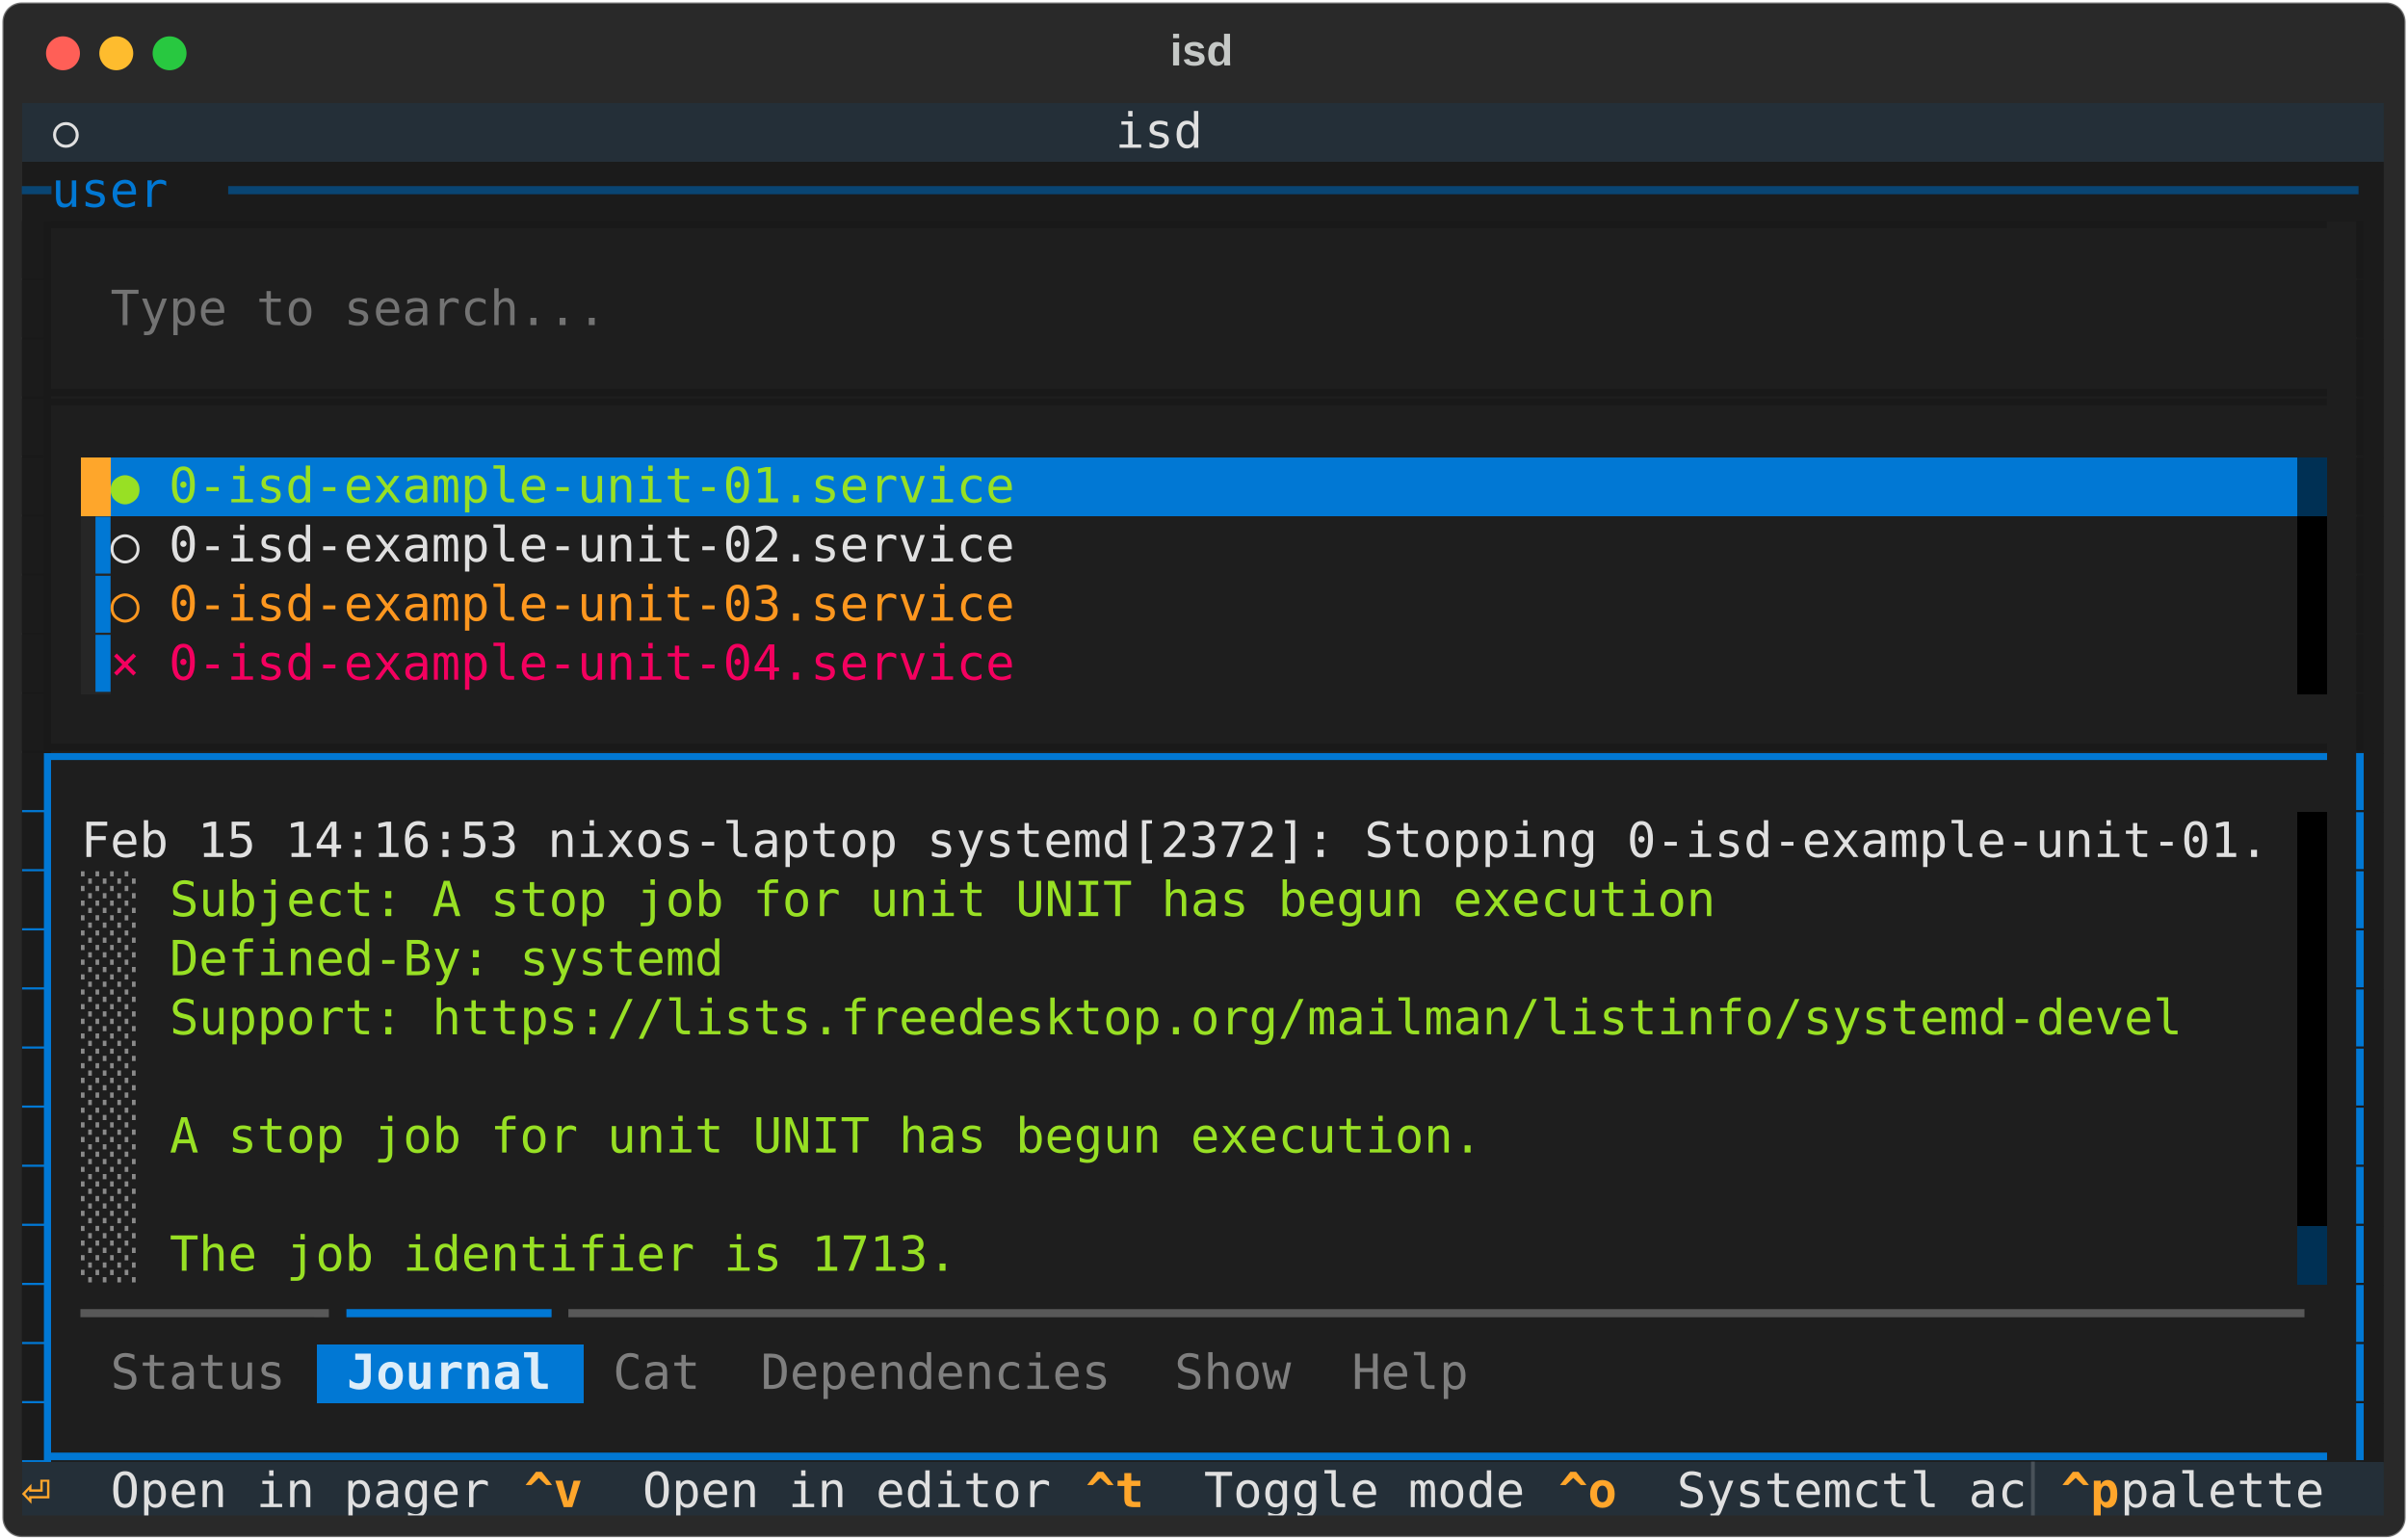
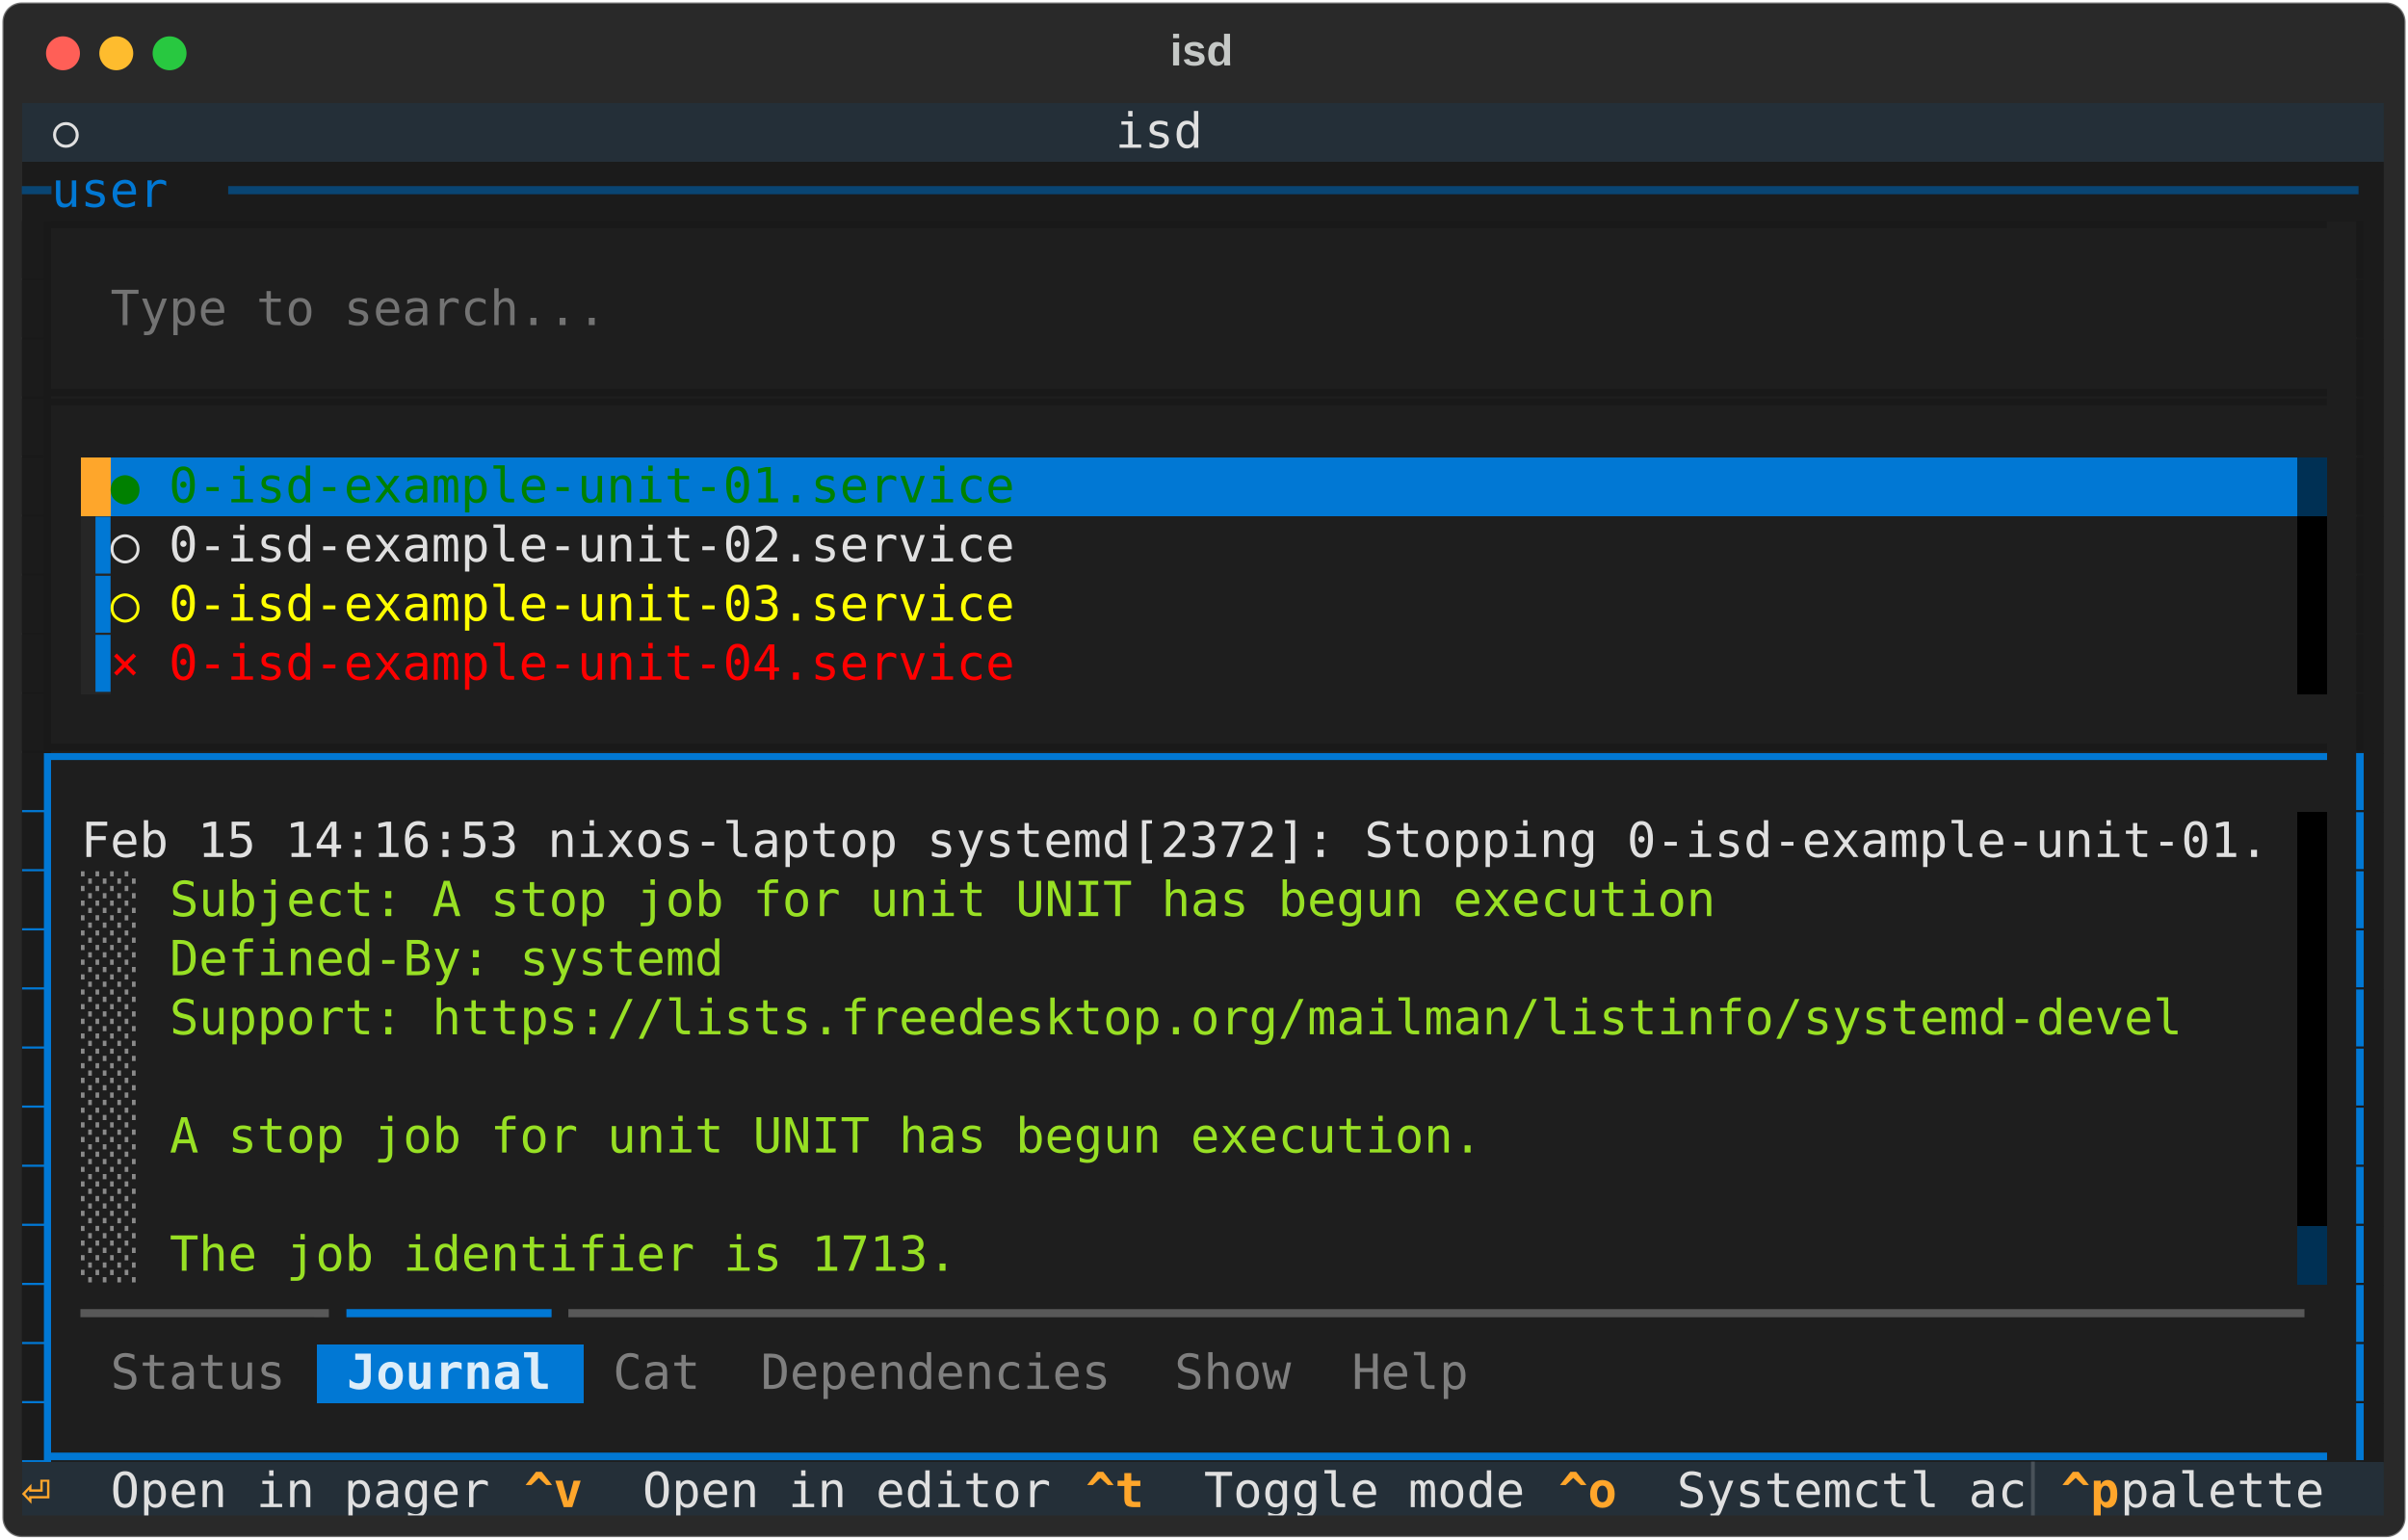
<svg xmlns="http://www.w3.org/2000/svg" class="rich-terminal" viewBox="0 0 994 635.6">
  <style>

    @font-face {
        font-family: "Fira Code";
        src: local("FiraCode-Regular"),
                url("https://cdnjs.cloudflare.com/ajax/libs/firacode/6.2.0/woff2/FiraCode-Regular.woff2") format("woff2"),
                url("https://cdnjs.cloudflare.com/ajax/libs/firacode/6.2.0/woff/FiraCode-Regular.woff") format("woff");
        font-style: normal;
        font-weight: 400;
    }
    @font-face {
        font-family: "Fira Code";
        src: local("FiraCode-Bold"),
                url("https://cdnjs.cloudflare.com/ajax/libs/firacode/6.2.0/woff2/FiraCode-Bold.woff2") format("woff2"),
                url("https://cdnjs.cloudflare.com/ajax/libs/firacode/6.2.0/woff/FiraCode-Bold.woff") format("woff");
        font-style: bold;
        font-weight: 700;
    }

    .terminal-matrix {
        font-family: Fira Code, monospace;
        font-size: 20px;
        line-height: 24.4px;
        font-variant-east-asian: full-width;
    }

    .terminal-title {
        font-size: 18px;
        font-weight: bold;
        font-family: arial;
    }

    .terminal-r1 { fill: #c5c8c6 }
.terminal-r2 { fill: #e0e0e0 }
.terminal-r3 { fill: #094573 }
.terminal-r4 { fill: #0178d4 }
.terminal-r5 { fill: #1b1b1b }
.terminal-r6 { fill: #191919 }
.terminal-r7 { fill: #737373 }
.terminal-r8 { fill: #fea62b }
- .terminal-r9 { fill: #98e024 }
+ .terminal-r9 { fill: #008000 }
.terminal-r10 { fill: #1e1e1e }
- .terminal-r11 { fill: #fd971f }
- .terminal-r12 { fill: #f4005f }
+ .terminal-r11 { fill: #ffff00 }
+ .terminal-r12 { fill: #ff0000 }
.terminal-r13 { fill: #8a8a8a }
- .terminal-r14 { fill: #585858 }
- .terminal-r15 { fill: #7f7f7f }
- .terminal-r16 { fill: #ddedf9;font-weight: bold }
- .terminal-r17 { fill: #ffa62b;font-weight: bold }
- .terminal-r18 { fill: #495259 }
+ .terminal-r14 { fill: #98e024 }
+ .terminal-r15 { fill: #585858 }
+ .terminal-r16 { fill: #7f7f7f }
+ .terminal-r17 { fill: #ddedf9;font-weight: bold }
+ .terminal-r18 { fill: #ffa62b;font-weight: bold }
+ .terminal-r19 { fill: #495259 }
    </style>
  <defs>
    <clipPath id="terminal-clip-terminal">
      <rect x="0" y="0" width="975.0" height="584.6" />
    </clipPath>
    <clipPath id="terminal-line-0">
      <rect x="0" y="1.5" width="976" height="24.65" />
    </clipPath>
    <clipPath id="terminal-line-1">
      <rect x="0" y="25.9" width="976" height="24.65" />
    </clipPath>
    <clipPath id="terminal-line-2">
      <rect x="0" y="50.3" width="976" height="24.65" />
    </clipPath>
    <clipPath id="terminal-line-3">
      <rect x="0" y="74.7" width="976" height="24.65" />
    </clipPath>
    <clipPath id="terminal-line-4">
      <rect x="0" y="99.1" width="976" height="24.65" />
    </clipPath>
    <clipPath id="terminal-line-5">
      <rect x="0" y="123.5" width="976" height="24.65" />
    </clipPath>
    <clipPath id="terminal-line-6">
      <rect x="0" y="147.9" width="976" height="24.65" />
    </clipPath>
    <clipPath id="terminal-line-7">
      <rect x="0" y="172.3" width="976" height="24.65" />
    </clipPath>
    <clipPath id="terminal-line-8">
      <rect x="0" y="196.7" width="976" height="24.65" />
    </clipPath>
    <clipPath id="terminal-line-9">
      <rect x="0" y="221.1" width="976" height="24.65" />
    </clipPath>
    <clipPath id="terminal-line-10">
      <rect x="0" y="245.5" width="976" height="24.65" />
    </clipPath>
    <clipPath id="terminal-line-11">
      <rect x="0" y="269.9" width="976" height="24.65" />
    </clipPath>
    <clipPath id="terminal-line-12">
      <rect x="0" y="294.3" width="976" height="24.65" />
    </clipPath>
    <clipPath id="terminal-line-13">
      <rect x="0" y="318.7" width="976" height="24.65" />
    </clipPath>
    <clipPath id="terminal-line-14">
      <rect x="0" y="343.1" width="976" height="24.65" />
    </clipPath>
    <clipPath id="terminal-line-15">
      <rect x="0" y="367.5" width="976" height="24.65" />
    </clipPath>
    <clipPath id="terminal-line-16">
      <rect x="0" y="391.9" width="976" height="24.65" />
    </clipPath>
    <clipPath id="terminal-line-17">
      <rect x="0" y="416.3" width="976" height="24.65" />
    </clipPath>
    <clipPath id="terminal-line-18">
      <rect x="0" y="440.7" width="976" height="24.65" />
    </clipPath>
    <clipPath id="terminal-line-19">
      <rect x="0" y="465.1" width="976" height="24.65" />
    </clipPath>
    <clipPath id="terminal-line-20">
      <rect x="0" y="489.5" width="976" height="24.65" />
    </clipPath>
    <clipPath id="terminal-line-21">
      <rect x="0" y="513.9" width="976" height="24.65" />
    </clipPath>
    <clipPath id="terminal-line-22">
      <rect x="0" y="538.3" width="976" height="24.65" />
    </clipPath>
  </defs>
  <rect fill="#292929" stroke="rgba(255,255,255,0.35)" stroke-width="1" x="1" y="1" width="992" height="633.6" rx="8" />
  <text class="terminal-title" fill="#c5c8c6" text-anchor="middle" x="496" y="27">isd</text>
  <g transform="translate(26,22)">
    <circle cx="0" cy="0" r="7" fill="#ff5f57" />
    <circle cx="22" cy="0" r="7" fill="#febc2e" />
    <circle cx="44" cy="0" r="7" fill="#28c840" />
  </g>
  <g transform="translate(9, 41)" clip-path="url(#terminal-clip-terminal)">
    <rect fill="#242f38" x="0" y="1.5" width="12.2" height="24.65" shape-rendering="crispEdges" />
    <rect fill="#242f38" x="12.2" y="1.5" width="12.2" height="24.65" shape-rendering="crispEdges" />
    <rect fill="#242f38" x="24.4" y="1.5" width="61" height="24.65" shape-rendering="crispEdges" />
    <rect fill="#242f38" x="85.4" y="1.5" width="12.2" height="24.65" shape-rendering="crispEdges" />
    <rect fill="#242f38" x="97.6" y="1.5" width="353.8" height="24.65" shape-rendering="crispEdges" />
    <rect fill="#242f38" x="451.4" y="1.5" width="36.6" height="24.65" shape-rendering="crispEdges" />
    <rect fill="#242f38" x="488" y="1.5" width="366" height="24.65" shape-rendering="crispEdges" />
    <rect fill="#242f38" x="854" y="1.5" width="12.2" height="24.65" shape-rendering="crispEdges" />
    <rect fill="#242f38" x="866.2" y="1.5" width="0" height="24.65" shape-rendering="crispEdges" />
    <rect fill="#242f38" x="866.2" y="1.5" width="109.8" height="24.65" shape-rendering="crispEdges" />
    <rect fill="#1b1b1b" x="0" y="25.9" width="12.2" height="24.65" shape-rendering="crispEdges" />
    <rect fill="#1b1b1b" x="12.2" y="25.9" width="73.2" height="24.65" shape-rendering="crispEdges" />
    <rect fill="#1b1b1b" x="85.4" y="25.9" width="890.6" height="24.65" shape-rendering="crispEdges" />
    <rect fill="#191919" x="0" y="50.3" width="12.2" height="24.65" shape-rendering="crispEdges" />
    <rect fill="#1e1e1e" x="12.2" y="50.3" width="951.6" height="24.65" shape-rendering="crispEdges" />
    <rect fill="#1b1b1b" x="963.8" y="50.3" width="12.2" height="24.65" shape-rendering="crispEdges" />
    <rect fill="#191919" x="0" y="74.7" width="12.2" height="24.65" shape-rendering="crispEdges" />
    <rect fill="#1e1e1e" x="12.2" y="74.7" width="24.4" height="24.65" shape-rendering="crispEdges" />
    <rect fill="#1e1e1e" x="36.6" y="74.7" width="207.4" height="24.65" shape-rendering="crispEdges" />
    <rect fill="#1e1e1e" x="244" y="74.7" width="695.4" height="24.65" shape-rendering="crispEdges" />
    <rect fill="#1e1e1e" x="939.4" y="74.7" width="24.4" height="24.65" shape-rendering="crispEdges" />
    <rect fill="#1b1b1b" x="963.8" y="74.7" width="12.2" height="24.65" shape-rendering="crispEdges" />
    <rect fill="#191919" x="0" y="99.1" width="12.2" height="24.65" shape-rendering="crispEdges" />
    <rect fill="#1e1e1e" x="12.2" y="99.1" width="951.6" height="24.65" shape-rendering="crispEdges" />
    <rect fill="#1b1b1b" x="963.8" y="99.1" width="12.2" height="24.65" shape-rendering="crispEdges" />
    <rect fill="#191919" x="0" y="123.5" width="12.2" height="24.65" shape-rendering="crispEdges" />
    <rect fill="#1e1e1e" x="12.2" y="123.5" width="951.6" height="24.65" shape-rendering="crispEdges" />
    <rect fill="#1b1b1b" x="963.8" y="123.5" width="12.2" height="24.65" shape-rendering="crispEdges" />
    <rect fill="#191919" x="0" y="147.9" width="12.2" height="24.65" shape-rendering="crispEdges" />
    <rect fill="#1e1e1e" x="12.2" y="147.9" width="12.2" height="24.65" shape-rendering="crispEdges" />
    <rect fill="#fea62b" x="24.4" y="147.9" width="12.2" height="24.65" shape-rendering="crispEdges" />
    <rect fill="#0178d4" x="36.6" y="147.9" width="390.4" height="24.65" shape-rendering="crispEdges" />
    <rect fill="#0178d4" x="427" y="147.9" width="512.4" height="24.65" shape-rendering="crispEdges" />
    <rect fill="#003054" x="939.4" y="147.9" width="12.2" height="24.65" shape-rendering="crispEdges" />
    <rect fill="#1e1e1e" x="951.6" y="147.9" width="12.2" height="24.65" shape-rendering="crispEdges" />
    <rect fill="#1b1b1b" x="963.8" y="147.9" width="12.2" height="24.65" shape-rendering="crispEdges" />
    <rect fill="#191919" x="0" y="172.3" width="12.2" height="24.65" shape-rendering="crispEdges" />
    <rect fill="#1e1e1e" x="12.2" y="172.3" width="12.2" height="24.65" shape-rendering="crispEdges" />
    <rect fill="#262626" x="24.4" y="172.3" width="12.2" height="24.65" shape-rendering="crispEdges" />
-     <rect fill="#1e1e1e" x="36.6" y="172.3" width="902.8" height="24.65" shape-rendering="crispEdges" />
+     <rect fill="#1e1e1e" x="36.6" y="172.3" width="390.4" height="24.65" shape-rendering="crispEdges" />
+     <rect fill="#1e1e1e" x="427" y="172.3" width="512.4" height="24.65" shape-rendering="crispEdges" />
    <rect fill="#000000" x="939.4" y="172.3" width="12.2" height="24.65" shape-rendering="crispEdges" />
    <rect fill="#1e1e1e" x="951.6" y="172.3" width="12.2" height="24.65" shape-rendering="crispEdges" />
    <rect fill="#1b1b1b" x="963.8" y="172.3" width="12.2" height="24.65" shape-rendering="crispEdges" />
    <rect fill="#191919" x="0" y="196.7" width="12.2" height="24.65" shape-rendering="crispEdges" />
    <rect fill="#1e1e1e" x="12.2" y="196.7" width="12.2" height="24.65" shape-rendering="crispEdges" />
    <rect fill="#262626" x="24.4" y="196.7" width="12.2" height="24.65" shape-rendering="crispEdges" />
    <rect fill="#1e1e1e" x="36.6" y="196.7" width="390.4" height="24.65" shape-rendering="crispEdges" />
    <rect fill="#1e1e1e" x="427" y="196.7" width="512.4" height="24.65" shape-rendering="crispEdges" />
    <rect fill="#000000" x="939.4" y="196.7" width="12.2" height="24.65" shape-rendering="crispEdges" />
    <rect fill="#1e1e1e" x="951.6" y="196.7" width="12.2" height="24.65" shape-rendering="crispEdges" />
    <rect fill="#1b1b1b" x="963.8" y="196.7" width="12.2" height="24.65" shape-rendering="crispEdges" />
    <rect fill="#191919" x="0" y="221.1" width="12.2" height="24.65" shape-rendering="crispEdges" />
    <rect fill="#1e1e1e" x="12.2" y="221.1" width="12.2" height="24.65" shape-rendering="crispEdges" />
    <rect fill="#262626" x="24.4" y="221.1" width="12.2" height="24.65" shape-rendering="crispEdges" />
    <rect fill="#1e1e1e" x="36.6" y="221.1" width="390.4" height="24.65" shape-rendering="crispEdges" />
    <rect fill="#1e1e1e" x="427" y="221.1" width="512.4" height="24.65" shape-rendering="crispEdges" />
    <rect fill="#000000" x="939.4" y="221.1" width="12.2" height="24.65" shape-rendering="crispEdges" />
    <rect fill="#1e1e1e" x="951.6" y="221.1" width="12.2" height="24.65" shape-rendering="crispEdges" />
    <rect fill="#1b1b1b" x="963.8" y="221.1" width="12.2" height="24.65" shape-rendering="crispEdges" />
    <rect fill="#191919" x="0" y="245.5" width="12.2" height="24.65" shape-rendering="crispEdges" />
    <rect fill="#1e1e1e" x="12.2" y="245.5" width="951.6" height="24.65" shape-rendering="crispEdges" />
    <rect fill="#1b1b1b" x="963.8" y="245.5" width="12.2" height="24.65" shape-rendering="crispEdges" />
    <rect fill="#0178d4" x="0" y="269.9" width="12.2" height="24.65" shape-rendering="crispEdges" />
    <rect fill="#1e1e1e" x="12.2" y="269.9" width="951.6" height="24.65" shape-rendering="crispEdges" />
    <rect fill="#1b1b1b" x="963.8" y="269.9" width="12.2" height="24.65" shape-rendering="crispEdges" />
    <rect fill="#0178d4" x="0" y="294.3" width="12.2" height="24.65" shape-rendering="crispEdges" />
    <rect fill="#1e1e1e" x="12.2" y="294.3" width="12.2" height="24.65" shape-rendering="crispEdges" />
    <rect fill="#1e1e1e" x="24.4" y="294.3" width="915" height="24.65" shape-rendering="crispEdges" />
    <rect fill="#000000" x="939.4" y="294.3" width="12.2" height="24.65" shape-rendering="crispEdges" />
    <rect fill="#1e1e1e" x="951.6" y="294.3" width="12.2" height="24.65" shape-rendering="crispEdges" />
    <rect fill="#1b1b1b" x="963.8" y="294.3" width="12.2" height="24.65" shape-rendering="crispEdges" />
    <rect fill="#0178d4" x="0" y="318.7" width="12.2" height="24.65" shape-rendering="crispEdges" />
    <rect fill="#1e1e1e" x="12.2" y="318.7" width="12.2" height="24.65" shape-rendering="crispEdges" />
    <rect fill="#1e1e1e" x="24.4" y="318.7" width="36.6" height="24.65" shape-rendering="crispEdges" />
    <rect fill="#1e1e1e" x="61" y="318.7" width="646.6" height="24.65" shape-rendering="crispEdges" />
    <rect fill="#1e1e1e" x="707.6" y="318.7" width="231.8" height="24.65" shape-rendering="crispEdges" />
    <rect fill="#000000" x="939.4" y="318.7" width="12.2" height="24.65" shape-rendering="crispEdges" />
    <rect fill="#1e1e1e" x="951.6" y="318.7" width="12.2" height="24.65" shape-rendering="crispEdges" />
    <rect fill="#1b1b1b" x="963.8" y="318.7" width="12.2" height="24.65" shape-rendering="crispEdges" />
    <rect fill="#0178d4" x="0" y="343.1" width="12.2" height="24.65" shape-rendering="crispEdges" />
    <rect fill="#1e1e1e" x="12.2" y="343.1" width="12.2" height="24.65" shape-rendering="crispEdges" />
    <rect fill="#1e1e1e" x="24.4" y="343.1" width="24.4" height="24.65" shape-rendering="crispEdges" />
    <rect fill="#1e1e1e" x="48.8" y="343.1" width="12.2" height="24.65" shape-rendering="crispEdges" />
    <rect fill="#1e1e1e" x="61" y="343.1" width="231.8" height="24.65" shape-rendering="crispEdges" />
    <rect fill="#1e1e1e" x="292.8" y="343.1" width="646.6" height="24.65" shape-rendering="crispEdges" />
    <rect fill="#000000" x="939.4" y="343.1" width="12.2" height="24.65" shape-rendering="crispEdges" />
    <rect fill="#1e1e1e" x="951.6" y="343.1" width="12.2" height="24.65" shape-rendering="crispEdges" />
    <rect fill="#1b1b1b" x="963.8" y="343.1" width="12.2" height="24.65" shape-rendering="crispEdges" />
    <rect fill="#0178d4" x="0" y="367.5" width="12.2" height="24.65" shape-rendering="crispEdges" />
    <rect fill="#1e1e1e" x="12.2" y="367.5" width="12.2" height="24.65" shape-rendering="crispEdges" />
    <rect fill="#1e1e1e" x="24.4" y="367.5" width="24.4" height="24.65" shape-rendering="crispEdges" />
    <rect fill="#1e1e1e" x="48.8" y="367.5" width="12.2" height="24.65" shape-rendering="crispEdges" />
    <rect fill="#1e1e1e" x="61" y="367.5" width="841.8" height="24.65" shape-rendering="crispEdges" />
    <rect fill="#1e1e1e" x="902.8" y="367.5" width="36.6" height="24.65" shape-rendering="crispEdges" />
    <rect fill="#000000" x="939.4" y="367.5" width="12.2" height="24.65" shape-rendering="crispEdges" />
    <rect fill="#1e1e1e" x="951.6" y="367.5" width="12.2" height="24.65" shape-rendering="crispEdges" />
    <rect fill="#1b1b1b" x="963.8" y="367.5" width="12.2" height="24.65" shape-rendering="crispEdges" />
    <rect fill="#0178d4" x="0" y="391.9" width="12.2" height="24.65" shape-rendering="crispEdges" />
    <rect fill="#1e1e1e" x="12.2" y="391.9" width="12.2" height="24.65" shape-rendering="crispEdges" />
    <rect fill="#1e1e1e" x="24.4" y="391.9" width="24.4" height="24.65" shape-rendering="crispEdges" />
    <rect fill="#1e1e1e" x="48.8" y="391.9" width="890.6" height="24.65" shape-rendering="crispEdges" />
    <rect fill="#000000" x="939.4" y="391.9" width="12.2" height="24.65" shape-rendering="crispEdges" />
    <rect fill="#1e1e1e" x="951.6" y="391.9" width="12.2" height="24.65" shape-rendering="crispEdges" />
    <rect fill="#1b1b1b" x="963.8" y="391.9" width="12.2" height="24.65" shape-rendering="crispEdges" />
    <rect fill="#0178d4" x="0" y="416.3" width="12.2" height="24.65" shape-rendering="crispEdges" />
    <rect fill="#1e1e1e" x="12.2" y="416.3" width="12.2" height="24.65" shape-rendering="crispEdges" />
    <rect fill="#1e1e1e" x="24.4" y="416.3" width="24.4" height="24.65" shape-rendering="crispEdges" />
    <rect fill="#1e1e1e" x="48.8" y="416.3" width="12.2" height="24.65" shape-rendering="crispEdges" />
    <rect fill="#1e1e1e" x="61" y="416.3" width="549" height="24.65" shape-rendering="crispEdges" />
    <rect fill="#1e1e1e" x="610" y="416.3" width="329.4" height="24.65" shape-rendering="crispEdges" />
    <rect fill="#000000" x="939.4" y="416.3" width="12.2" height="24.65" shape-rendering="crispEdges" />
    <rect fill="#1e1e1e" x="951.6" y="416.3" width="12.2" height="24.65" shape-rendering="crispEdges" />
    <rect fill="#1b1b1b" x="963.8" y="416.3" width="12.2" height="24.65" shape-rendering="crispEdges" />
    <rect fill="#0178d4" x="0" y="440.7" width="12.2" height="24.65" shape-rendering="crispEdges" />
    <rect fill="#1e1e1e" x="12.2" y="440.7" width="12.2" height="24.65" shape-rendering="crispEdges" />
    <rect fill="#1e1e1e" x="24.4" y="440.7" width="24.4" height="24.65" shape-rendering="crispEdges" />
    <rect fill="#1e1e1e" x="48.8" y="440.7" width="890.6" height="24.65" shape-rendering="crispEdges" />
    <rect fill="#000000" x="939.4" y="440.7" width="12.2" height="24.65" shape-rendering="crispEdges" />
    <rect fill="#1e1e1e" x="951.6" y="440.7" width="12.2" height="24.65" shape-rendering="crispEdges" />
    <rect fill="#1b1b1b" x="963.8" y="440.7" width="12.2" height="24.65" shape-rendering="crispEdges" />
    <rect fill="#0178d4" x="0" y="465.1" width="12.2" height="24.65" shape-rendering="crispEdges" />
    <rect fill="#1e1e1e" x="12.2" y="465.1" width="12.2" height="24.65" shape-rendering="crispEdges" />
    <rect fill="#1e1e1e" x="24.4" y="465.1" width="24.4" height="24.65" shape-rendering="crispEdges" />
    <rect fill="#1e1e1e" x="48.8" y="465.1" width="12.2" height="24.65" shape-rendering="crispEdges" />
    <rect fill="#1e1e1e" x="61" y="465.1" width="329.4" height="24.65" shape-rendering="crispEdges" />
    <rect fill="#1e1e1e" x="390.4" y="465.1" width="549" height="24.65" shape-rendering="crispEdges" />
    <rect fill="#003054" x="939.4" y="465.1" width="12.2" height="24.65" shape-rendering="crispEdges" />
    <rect fill="#1e1e1e" x="951.6" y="465.1" width="12.2" height="24.65" shape-rendering="crispEdges" />
    <rect fill="#1b1b1b" x="963.8" y="465.1" width="12.2" height="24.65" shape-rendering="crispEdges" />
    <rect fill="#0178d4" x="0" y="489.5" width="12.2" height="24.65" shape-rendering="crispEdges" />
    <rect fill="#1e1e1e" x="12.2" y="489.5" width="12.2" height="24.65" shape-rendering="crispEdges" />
    <rect fill="#1e1e1e" x="24.4" y="489.5" width="109.8" height="24.65" shape-rendering="crispEdges" />
    <rect fill="#1e1e1e" x="134.2" y="489.5" width="85.4" height="24.65" shape-rendering="crispEdges" />
    <rect fill="#1e1e1e" x="219.6" y="489.5" width="732" height="24.65" shape-rendering="crispEdges" />
    <rect fill="#1e1e1e" x="951.6" y="489.5" width="12.2" height="24.65" shape-rendering="crispEdges" />
    <rect fill="#1b1b1b" x="963.8" y="489.5" width="12.2" height="24.65" shape-rendering="crispEdges" />
    <rect fill="#0178d4" x="0" y="513.9" width="12.2" height="24.65" shape-rendering="crispEdges" />
    <rect fill="#1e1e1e" x="12.2" y="513.9" width="24.4" height="24.65" shape-rendering="crispEdges" />
    <rect fill="#1e1e1e" x="36.6" y="513.9" width="73.2" height="24.65" shape-rendering="crispEdges" />
    <rect fill="#1e1e1e" x="109.8" y="513.9" width="12.2" height="24.65" shape-rendering="crispEdges" />
    <rect fill="#0178d4" x="122" y="513.9" width="12.2" height="24.65" shape-rendering="crispEdges" />
    <rect fill="#0178d4" x="134.2" y="513.9" width="85.4" height="24.65" shape-rendering="crispEdges" />
    <rect fill="#0178d4" x="219.6" y="513.9" width="12.2" height="24.65" shape-rendering="crispEdges" />
    <rect fill="#1e1e1e" x="231.8" y="513.9" width="12.2" height="24.65" shape-rendering="crispEdges" />
    <rect fill="#1e1e1e" x="244" y="513.9" width="36.6" height="24.65" shape-rendering="crispEdges" />
    <rect fill="#1e1e1e" x="280.6" y="513.9" width="24.4" height="24.65" shape-rendering="crispEdges" />
    <rect fill="#1e1e1e" x="305" y="513.9" width="146.4" height="24.65" shape-rendering="crispEdges" />
    <rect fill="#1e1e1e" x="451.4" y="513.9" width="24.4" height="24.65" shape-rendering="crispEdges" />
    <rect fill="#1e1e1e" x="475.8" y="513.9" width="48.8" height="24.65" shape-rendering="crispEdges" />
    <rect fill="#1e1e1e" x="524.6" y="513.9" width="24.4" height="24.65" shape-rendering="crispEdges" />
    <rect fill="#1e1e1e" x="549" y="513.9" width="48.8" height="24.65" shape-rendering="crispEdges" />
-     <rect fill="#1e1e1e" x="597.8" y="513.9" width="12.2" height="24.65" shape-rendering="crispEdges" />
-     <rect fill="#1e1e1e" x="610" y="513.9" width="341.6" height="24.65" shape-rendering="crispEdges" />
-     <rect fill="#1e1e1e" x="951.6" y="513.9" width="12.2" height="24.65" shape-rendering="crispEdges" />
+     <rect fill="#1e1e1e" x="597.8" y="513.9" width="366" height="24.65" shape-rendering="crispEdges" />
    <rect fill="#1b1b1b" x="963.8" y="513.9" width="12.2" height="24.65" shape-rendering="crispEdges" />
    <rect fill="#0178d4" x="0" y="538.3" width="12.2" height="24.65" shape-rendering="crispEdges" />
    <rect fill="#1e1e1e" x="12.2" y="538.3" width="951.6" height="24.65" shape-rendering="crispEdges" />
    <rect fill="#1b1b1b" x="963.8" y="538.3" width="12.2" height="24.65" shape-rendering="crispEdges" />
    <rect fill="#242f38" x="0" y="562.7" width="36.6" height="24.65" shape-rendering="crispEdges" />
    <rect fill="#242f38" x="36.6" y="562.7" width="170.8" height="24.65" shape-rendering="crispEdges" />
    <rect fill="#242f38" x="207.4" y="562.7" width="48.8" height="24.65" shape-rendering="crispEdges" />
    <rect fill="#242f38" x="256.2" y="562.7" width="183" height="24.65" shape-rendering="crispEdges" />
    <rect fill="#242f38" x="439.2" y="562.7" width="48.8" height="24.65" shape-rendering="crispEdges" />
    <rect fill="#242f38" x="488" y="562.7" width="146.4" height="24.65" shape-rendering="crispEdges" />
    <rect fill="#242f38" x="634.4" y="562.7" width="48.8" height="24.65" shape-rendering="crispEdges" />
    <rect fill="#242f38" x="683.2" y="562.7" width="146.4" height="24.65" shape-rendering="crispEdges" />
    <rect fill="#242f38" x="829.6" y="562.7" width="12.2" height="24.65" shape-rendering="crispEdges" />
    <rect fill="#242f38" x="841.8" y="562.7" width="24.4" height="24.65" shape-rendering="crispEdges" />
    <rect fill="#242f38" x="866.2" y="562.7" width="97.6" height="24.65" shape-rendering="crispEdges" />
    <rect fill="#242f38" x="963.8" y="562.7" width="12.2" height="24.65" shape-rendering="crispEdges" />
    <g class="terminal-matrix">
      <text class="terminal-r2" x="12.2" y="20" textLength="12.2" clip-path="url(#terminal-line-0)">⭘</text>
      <text class="terminal-r2" x="451.4" y="20" textLength="36.6" clip-path="url(#terminal-line-0)">isd</text>
      <text class="terminal-r1" x="976" y="20" textLength="12.2" clip-path="url(#terminal-line-0)">
</text>
      <text class="terminal-r3" x="0" y="44.4" textLength="12.2" clip-path="url(#terminal-line-1)">━</text>
      <text class="terminal-r4" x="12.2" y="44.4" textLength="73.2" clip-path="url(#terminal-line-1)"> user </text>
      <text class="terminal-r3" x="85.4" y="44.4" textLength="890.6" clip-path="url(#terminal-line-1)">━━━━━━━━━━━━━━━━━━━━━━━━━━━━━━━━━━━━━━━━━━━━━━━━━━━━━━━━━━━━━━━━━━━━━━━━━</text>
      <text class="terminal-r1" x="976" y="44.4" textLength="12.2" clip-path="url(#terminal-line-1)">
</text>
      <text class="terminal-r5" x="0" y="68.8" textLength="12.2" clip-path="url(#terminal-line-2)">▊</text>
      <text class="terminal-r6" x="12.2" y="68.8" textLength="951.6" clip-path="url(#terminal-line-2)">▔▔▔▔▔▔▔▔▔▔▔▔▔▔▔▔▔▔▔▔▔▔▔▔▔▔▔▔▔▔▔▔▔▔▔▔▔▔▔▔▔▔▔▔▔▔▔▔▔▔▔▔▔▔▔▔▔▔▔▔▔▔▔▔▔▔▔▔▔▔▔▔▔▔▔▔▔▔</text>
      <text class="terminal-r6" x="963.8" y="68.8" textLength="12.2" clip-path="url(#terminal-line-2)">▎</text>
      <text class="terminal-r1" x="976" y="68.8" textLength="12.2" clip-path="url(#terminal-line-2)">
</text>
      <text class="terminal-r5" x="0" y="93.2" textLength="12.2" clip-path="url(#terminal-line-3)">▊</text>
      <text class="terminal-r7" x="36.6" y="93.2" textLength="207.4" clip-path="url(#terminal-line-3)">Type to search...</text>
      <text class="terminal-r6" x="963.8" y="93.2" textLength="12.2" clip-path="url(#terminal-line-3)">▎</text>
      <text class="terminal-r1" x="976" y="93.2" textLength="12.2" clip-path="url(#terminal-line-3)">
</text>
      <text class="terminal-r5" x="0" y="117.6" textLength="12.2" clip-path="url(#terminal-line-4)">▊</text>
      <text class="terminal-r6" x="12.2" y="117.6" textLength="951.6" clip-path="url(#terminal-line-4)">▁▁▁▁▁▁▁▁▁▁▁▁▁▁▁▁▁▁▁▁▁▁▁▁▁▁▁▁▁▁▁▁▁▁▁▁▁▁▁▁▁▁▁▁▁▁▁▁▁▁▁▁▁▁▁▁▁▁▁▁▁▁▁▁▁▁▁▁▁▁▁▁▁▁▁▁▁▁</text>
      <text class="terminal-r6" x="963.8" y="117.6" textLength="12.2" clip-path="url(#terminal-line-4)">▎</text>
      <text class="terminal-r1" x="976" y="117.6" textLength="12.2" clip-path="url(#terminal-line-4)">
</text>
      <text class="terminal-r5" x="0" y="142" textLength="12.2" clip-path="url(#terminal-line-5)">▊</text>
      <text class="terminal-r6" x="12.2" y="142" textLength="951.6" clip-path="url(#terminal-line-5)">▔▔▔▔▔▔▔▔▔▔▔▔▔▔▔▔▔▔▔▔▔▔▔▔▔▔▔▔▔▔▔▔▔▔▔▔▔▔▔▔▔▔▔▔▔▔▔▔▔▔▔▔▔▔▔▔▔▔▔▔▔▔▔▔▔▔▔▔▔▔▔▔▔▔▔▔▔▔</text>
      <text class="terminal-r6" x="963.8" y="142" textLength="12.2" clip-path="url(#terminal-line-5)">▎</text>
      <text class="terminal-r1" x="976" y="142" textLength="12.2" clip-path="url(#terminal-line-5)">
</text>
      <text class="terminal-r5" x="0" y="166.4" textLength="12.2" clip-path="url(#terminal-line-6)">▊</text>
      <text class="terminal-r8" x="24.4" y="166.4" textLength="12.2" clip-path="url(#terminal-line-6)">▐</text>
      <text class="terminal-r9" x="36.6" y="166.4" textLength="390.4" clip-path="url(#terminal-line-6)"> ● 0-isd-example-unit-01.service</text>
      <text class="terminal-r6" x="963.8" y="166.4" textLength="12.2" clip-path="url(#terminal-line-6)">▎</text>
      <text class="terminal-r1" x="976" y="166.4" textLength="12.2" clip-path="url(#terminal-line-6)">
</text>
      <text class="terminal-r5" x="0" y="190.8" textLength="12.2" clip-path="url(#terminal-line-7)">▊</text>
      <text class="terminal-r4" x="24.4" y="190.8" textLength="12.2" clip-path="url(#terminal-line-7)">▐</text>
-       <text class="terminal-r2" x="36.6" y="190.8" textLength="902.8" clip-path="url(#terminal-line-7)"> ○ 0-isd-example-unit-02.service                                          </text>
+       <text class="terminal-r2" x="36.6" y="190.8" textLength="390.4" clip-path="url(#terminal-line-7)"> ○ 0-isd-example-unit-02.service</text>
      <text class="terminal-r6" x="963.8" y="190.8" textLength="12.2" clip-path="url(#terminal-line-7)">▎</text>
      <text class="terminal-r1" x="976" y="190.8" textLength="12.2" clip-path="url(#terminal-line-7)">
</text>
      <text class="terminal-r5" x="0" y="215.2" textLength="12.2" clip-path="url(#terminal-line-8)">▊</text>
      <text class="terminal-r4" x="24.4" y="215.2" textLength="12.2" clip-path="url(#terminal-line-8)">▐</text>
      <text class="terminal-r11" x="36.6" y="215.2" textLength="390.4" clip-path="url(#terminal-line-8)"> ○ 0-isd-example-unit-03.service</text>
      <text class="terminal-r6" x="963.8" y="215.2" textLength="12.2" clip-path="url(#terminal-line-8)">▎</text>
      <text class="terminal-r1" x="976" y="215.2" textLength="12.2" clip-path="url(#terminal-line-8)">
</text>
      <text class="terminal-r5" x="0" y="239.6" textLength="12.2" clip-path="url(#terminal-line-9)">▊</text>
      <text class="terminal-r4" x="24.4" y="239.6" textLength="12.2" clip-path="url(#terminal-line-9)">▐</text>
      <text class="terminal-r12" x="36.6" y="239.6" textLength="390.4" clip-path="url(#terminal-line-9)"> × 0-isd-example-unit-04.service</text>
      <text class="terminal-r6" x="963.8" y="239.6" textLength="12.2" clip-path="url(#terminal-line-9)">▎</text>
      <text class="terminal-r1" x="976" y="239.6" textLength="12.2" clip-path="url(#terminal-line-9)">
</text>
      <text class="terminal-r5" x="0" y="264" textLength="12.2" clip-path="url(#terminal-line-10)">▊</text>
      <text class="terminal-r6" x="12.2" y="264" textLength="951.6" clip-path="url(#terminal-line-10)">▁▁▁▁▁▁▁▁▁▁▁▁▁▁▁▁▁▁▁▁▁▁▁▁▁▁▁▁▁▁▁▁▁▁▁▁▁▁▁▁▁▁▁▁▁▁▁▁▁▁▁▁▁▁▁▁▁▁▁▁▁▁▁▁▁▁▁▁▁▁▁▁▁▁▁▁▁▁</text>
      <text class="terminal-r6" x="963.8" y="264" textLength="12.2" clip-path="url(#terminal-line-10)">▎</text>
      <text class="terminal-r1" x="976" y="264" textLength="12.2" clip-path="url(#terminal-line-10)">
</text>
      <text class="terminal-r5" x="0" y="288.4" textLength="12.2" clip-path="url(#terminal-line-11)">▊</text>
      <text class="terminal-r4" x="12.2" y="288.4" textLength="951.6" clip-path="url(#terminal-line-11)">▔▔▔▔▔▔▔▔▔▔▔▔▔▔▔▔▔▔▔▔▔▔▔▔▔▔▔▔▔▔▔▔▔▔▔▔▔▔▔▔▔▔▔▔▔▔▔▔▔▔▔▔▔▔▔▔▔▔▔▔▔▔▔▔▔▔▔▔▔▔▔▔▔▔▔▔▔▔</text>
      <text class="terminal-r4" x="963.8" y="288.4" textLength="12.2" clip-path="url(#terminal-line-11)">▎</text>
      <text class="terminal-r1" x="976" y="288.4" textLength="12.2" clip-path="url(#terminal-line-11)">
</text>
      <text class="terminal-r5" x="0" y="312.8" textLength="12.2" clip-path="url(#terminal-line-12)">▊</text>
      <text class="terminal-r2" x="24.4" y="312.8" textLength="915" clip-path="url(#terminal-line-12)">Feb 15 14:16:53 nixos-laptop systemd[2372]: Stopping 0-isd-example-unit-01.</text>
      <text class="terminal-r4" x="963.8" y="312.8" textLength="12.2" clip-path="url(#terminal-line-12)">▎</text>
      <text class="terminal-r1" x="976" y="312.8" textLength="12.2" clip-path="url(#terminal-line-12)">
</text>
      <text class="terminal-r5" x="0" y="337.2" textLength="12.2" clip-path="url(#terminal-line-13)">▊</text>
      <text class="terminal-r13" x="24.4" y="337.2" textLength="36.6" clip-path="url(#terminal-line-13)">░░ </text>
-       <text class="terminal-r9" x="61" y="337.2" textLength="646.6" clip-path="url(#terminal-line-13)">Subject: A stop job for unit UNIT has begun execution</text>
+       <text class="terminal-r14" x="61" y="337.2" textLength="646.6" clip-path="url(#terminal-line-13)">Subject: A stop job for unit UNIT has begun execution</text>
      <text class="terminal-r4" x="963.8" y="337.2" textLength="12.2" clip-path="url(#terminal-line-13)">▎</text>
      <text class="terminal-r1" x="976" y="337.2" textLength="12.2" clip-path="url(#terminal-line-13)">
</text>
      <text class="terminal-r5" x="0" y="361.6" textLength="12.2" clip-path="url(#terminal-line-14)">▊</text>
      <text class="terminal-r13" x="24.4" y="361.6" textLength="24.4" clip-path="url(#terminal-line-14)">░░</text>
-       <text class="terminal-r9" x="61" y="361.6" textLength="231.8" clip-path="url(#terminal-line-14)">Defined-By: systemd</text>
+       <text class="terminal-r14" x="61" y="361.6" textLength="231.8" clip-path="url(#terminal-line-14)">Defined-By: systemd</text>
      <text class="terminal-r4" x="963.8" y="361.6" textLength="12.2" clip-path="url(#terminal-line-14)">▎</text>
      <text class="terminal-r1" x="976" y="361.6" textLength="12.2" clip-path="url(#terminal-line-14)">
</text>
      <text class="terminal-r5" x="0" y="386" textLength="12.2" clip-path="url(#terminal-line-15)">▊</text>
      <text class="terminal-r13" x="24.4" y="386" textLength="24.4" clip-path="url(#terminal-line-15)">░░</text>
-       <text class="terminal-r9" x="61" y="386" textLength="841.8" clip-path="url(#terminal-line-15)">Support: https://lists.freedesktop.org/mailman/listinfo/systemd-devel</text>
+       <text class="terminal-r14" x="61" y="386" textLength="841.8" clip-path="url(#terminal-line-15)">Support: https://lists.freedesktop.org/mailman/listinfo/systemd-devel</text>
      <text class="terminal-r4" x="963.8" y="386" textLength="12.2" clip-path="url(#terminal-line-15)">▎</text>
      <text class="terminal-r1" x="976" y="386" textLength="12.2" clip-path="url(#terminal-line-15)">
</text>
      <text class="terminal-r5" x="0" y="410.4" textLength="12.2" clip-path="url(#terminal-line-16)">▊</text>
      <text class="terminal-r13" x="24.4" y="410.4" textLength="24.4" clip-path="url(#terminal-line-16)">░░</text>
      <text class="terminal-r4" x="963.8" y="410.4" textLength="12.2" clip-path="url(#terminal-line-16)">▎</text>
      <text class="terminal-r1" x="976" y="410.4" textLength="12.2" clip-path="url(#terminal-line-16)">
</text>
      <text class="terminal-r5" x="0" y="434.8" textLength="12.2" clip-path="url(#terminal-line-17)">▊</text>
      <text class="terminal-r13" x="24.4" y="434.8" textLength="24.4" clip-path="url(#terminal-line-17)">░░</text>
-       <text class="terminal-r9" x="61" y="434.8" textLength="549" clip-path="url(#terminal-line-17)">A stop job for unit UNIT has begun execution.</text>
+       <text class="terminal-r14" x="61" y="434.8" textLength="549" clip-path="url(#terminal-line-17)">A stop job for unit UNIT has begun execution.</text>
      <text class="terminal-r4" x="963.8" y="434.8" textLength="12.2" clip-path="url(#terminal-line-17)">▎</text>
      <text class="terminal-r1" x="976" y="434.8" textLength="12.2" clip-path="url(#terminal-line-17)">
</text>
      <text class="terminal-r5" x="0" y="459.2" textLength="12.2" clip-path="url(#terminal-line-18)">▊</text>
      <text class="terminal-r13" x="24.4" y="459.2" textLength="24.4" clip-path="url(#terminal-line-18)">░░</text>
      <text class="terminal-r4" x="963.8" y="459.2" textLength="12.2" clip-path="url(#terminal-line-18)">▎</text>
      <text class="terminal-r1" x="976" y="459.2" textLength="12.2" clip-path="url(#terminal-line-18)">
</text>
      <text class="terminal-r5" x="0" y="483.6" textLength="12.2" clip-path="url(#terminal-line-19)">▊</text>
      <text class="terminal-r13" x="24.4" y="483.6" textLength="24.4" clip-path="url(#terminal-line-19)">░░</text>
-       <text class="terminal-r9" x="61" y="483.6" textLength="329.4" clip-path="url(#terminal-line-19)">The job identifier is 1713.</text>
+       <text class="terminal-r14" x="61" y="483.6" textLength="329.4" clip-path="url(#terminal-line-19)">The job identifier is 1713.</text>
      <text class="terminal-r4" x="963.8" y="483.6" textLength="12.2" clip-path="url(#terminal-line-19)">▎</text>
      <text class="terminal-r1" x="976" y="483.6" textLength="12.2" clip-path="url(#terminal-line-19)">
</text>
      <text class="terminal-r5" x="0" y="508" textLength="12.2" clip-path="url(#terminal-line-20)">▊</text>
-       <text class="terminal-r14" x="24.4" y="508" textLength="109.8" clip-path="url(#terminal-line-20)">━━━━━━━━╸</text>
+       <text class="terminal-r15" x="24.4" y="508" textLength="109.8" clip-path="url(#terminal-line-20)">━━━━━━━━╸</text>
      <text class="terminal-r4" x="134.2" y="508" textLength="85.4" clip-path="url(#terminal-line-20)">━━━━━━━</text>
-       <text class="terminal-r14" x="219.6" y="508" textLength="732" clip-path="url(#terminal-line-20)">╺━━━━━━━━━━━━━━━━━━━━━━━━━━━━━━━━━━━━━━━━━━━━━━━━━━━━━━━━━━━</text>
+       <text class="terminal-r15" x="219.6" y="508" textLength="732" clip-path="url(#terminal-line-20)">╺━━━━━━━━━━━━━━━━━━━━━━━━━━━━━━━━━━━━━━━━━━━━━━━━━━━━━━━━━━━</text>
      <text class="terminal-r4" x="963.8" y="508" textLength="12.2" clip-path="url(#terminal-line-20)">▎</text>
      <text class="terminal-r1" x="976" y="508" textLength="12.2" clip-path="url(#terminal-line-20)">
</text>
      <text class="terminal-r5" x="0" y="532.4" textLength="12.2" clip-path="url(#terminal-line-21)">▊</text>
-       <text class="terminal-r15" x="36.6" y="532.4" textLength="73.2" clip-path="url(#terminal-line-21)">Status</text>
-       <text class="terminal-r16" x="134.2" y="532.4" textLength="85.4" clip-path="url(#terminal-line-21)">Journal</text>
-       <text class="terminal-r15" x="244" y="532.4" textLength="36.6" clip-path="url(#terminal-line-21)">Cat</text>
-       <text class="terminal-r15" x="305" y="532.4" textLength="146.4" clip-path="url(#terminal-line-21)">Dependencies</text>
-       <text class="terminal-r15" x="475.8" y="532.4" textLength="48.8" clip-path="url(#terminal-line-21)">Show</text>
-       <text class="terminal-r15" x="549" y="532.4" textLength="48.8" clip-path="url(#terminal-line-21)">Help</text>
+       <text class="terminal-r16" x="36.6" y="532.4" textLength="73.2" clip-path="url(#terminal-line-21)">Status</text>
+       <text class="terminal-r17" x="134.2" y="532.4" textLength="85.4" clip-path="url(#terminal-line-21)">Journal</text>
+       <text class="terminal-r16" x="244" y="532.4" textLength="36.6" clip-path="url(#terminal-line-21)">Cat</text>
+       <text class="terminal-r16" x="305" y="532.4" textLength="146.4" clip-path="url(#terminal-line-21)">Dependencies</text>
+       <text class="terminal-r16" x="475.8" y="532.4" textLength="48.8" clip-path="url(#terminal-line-21)">Show</text>
+       <text class="terminal-r16" x="549" y="532.4" textLength="48.8" clip-path="url(#terminal-line-21)">Help</text>
      <text class="terminal-r4" x="963.8" y="532.4" textLength="12.2" clip-path="url(#terminal-line-21)">▎</text>
      <text class="terminal-r1" x="976" y="532.4" textLength="12.2" clip-path="url(#terminal-line-21)">
</text>
      <text class="terminal-r5" x="0" y="556.8" textLength="12.2" clip-path="url(#terminal-line-22)">▊</text>
      <text class="terminal-r4" x="12.2" y="556.8" textLength="951.6" clip-path="url(#terminal-line-22)">▁▁▁▁▁▁▁▁▁▁▁▁▁▁▁▁▁▁▁▁▁▁▁▁▁▁▁▁▁▁▁▁▁▁▁▁▁▁▁▁▁▁▁▁▁▁▁▁▁▁▁▁▁▁▁▁▁▁▁▁▁▁▁▁▁▁▁▁▁▁▁▁▁▁▁▁▁▁</text>
      <text class="terminal-r4" x="963.8" y="556.8" textLength="12.2" clip-path="url(#terminal-line-22)">▎</text>
      <text class="terminal-r1" x="976" y="556.8" textLength="12.2" clip-path="url(#terminal-line-22)">
</text>
-       <text class="terminal-r17" x="0" y="581.2" textLength="36.6" clip-path="url(#terminal-line-23)"> ⏎ </text>
+       <text class="terminal-r18" x="0" y="581.2" textLength="36.6" clip-path="url(#terminal-line-23)"> ⏎ </text>
      <text class="terminal-r2" x="36.6" y="581.2" textLength="170.8" clip-path="url(#terminal-line-23)">Open in pager </text>
-       <text class="terminal-r17" x="207.4" y="581.2" textLength="48.8" clip-path="url(#terminal-line-23)"> ^v </text>
+       <text class="terminal-r18" x="207.4" y="581.2" textLength="48.8" clip-path="url(#terminal-line-23)"> ^v </text>
      <text class="terminal-r2" x="256.2" y="581.2" textLength="183" clip-path="url(#terminal-line-23)">Open in editor </text>
-       <text class="terminal-r17" x="439.2" y="581.2" textLength="48.8" clip-path="url(#terminal-line-23)"> ^t </text>
+       <text class="terminal-r18" x="439.2" y="581.2" textLength="48.8" clip-path="url(#terminal-line-23)"> ^t </text>
      <text class="terminal-r2" x="488" y="581.2" textLength="146.4" clip-path="url(#terminal-line-23)">Toggle mode </text>
-       <text class="terminal-r17" x="634.4" y="581.2" textLength="48.8" clip-path="url(#terminal-line-23)"> ^o </text>
+       <text class="terminal-r18" x="634.4" y="581.2" textLength="48.8" clip-path="url(#terminal-line-23)"> ^o </text>
      <text class="terminal-r2" x="683.2" y="581.2" textLength="146.4" clip-path="url(#terminal-line-23)">Systemctl ac</text>
-       <text class="terminal-r18" x="829.6" y="581.2" textLength="12.2" clip-path="url(#terminal-line-23)">▏</text>
-       <text class="terminal-r17" x="841.8" y="581.2" textLength="24.4" clip-path="url(#terminal-line-23)">^p</text>
+       <text class="terminal-r19" x="829.6" y="581.2" textLength="12.2" clip-path="url(#terminal-line-23)">▏</text>
+       <text class="terminal-r18" x="841.8" y="581.2" textLength="24.4" clip-path="url(#terminal-line-23)">^p</text>
      <text class="terminal-r2" x="866.2" y="581.2" textLength="97.6" clip-path="url(#terminal-line-23)"> palette</text>
    </g>
  </g>
</svg>
